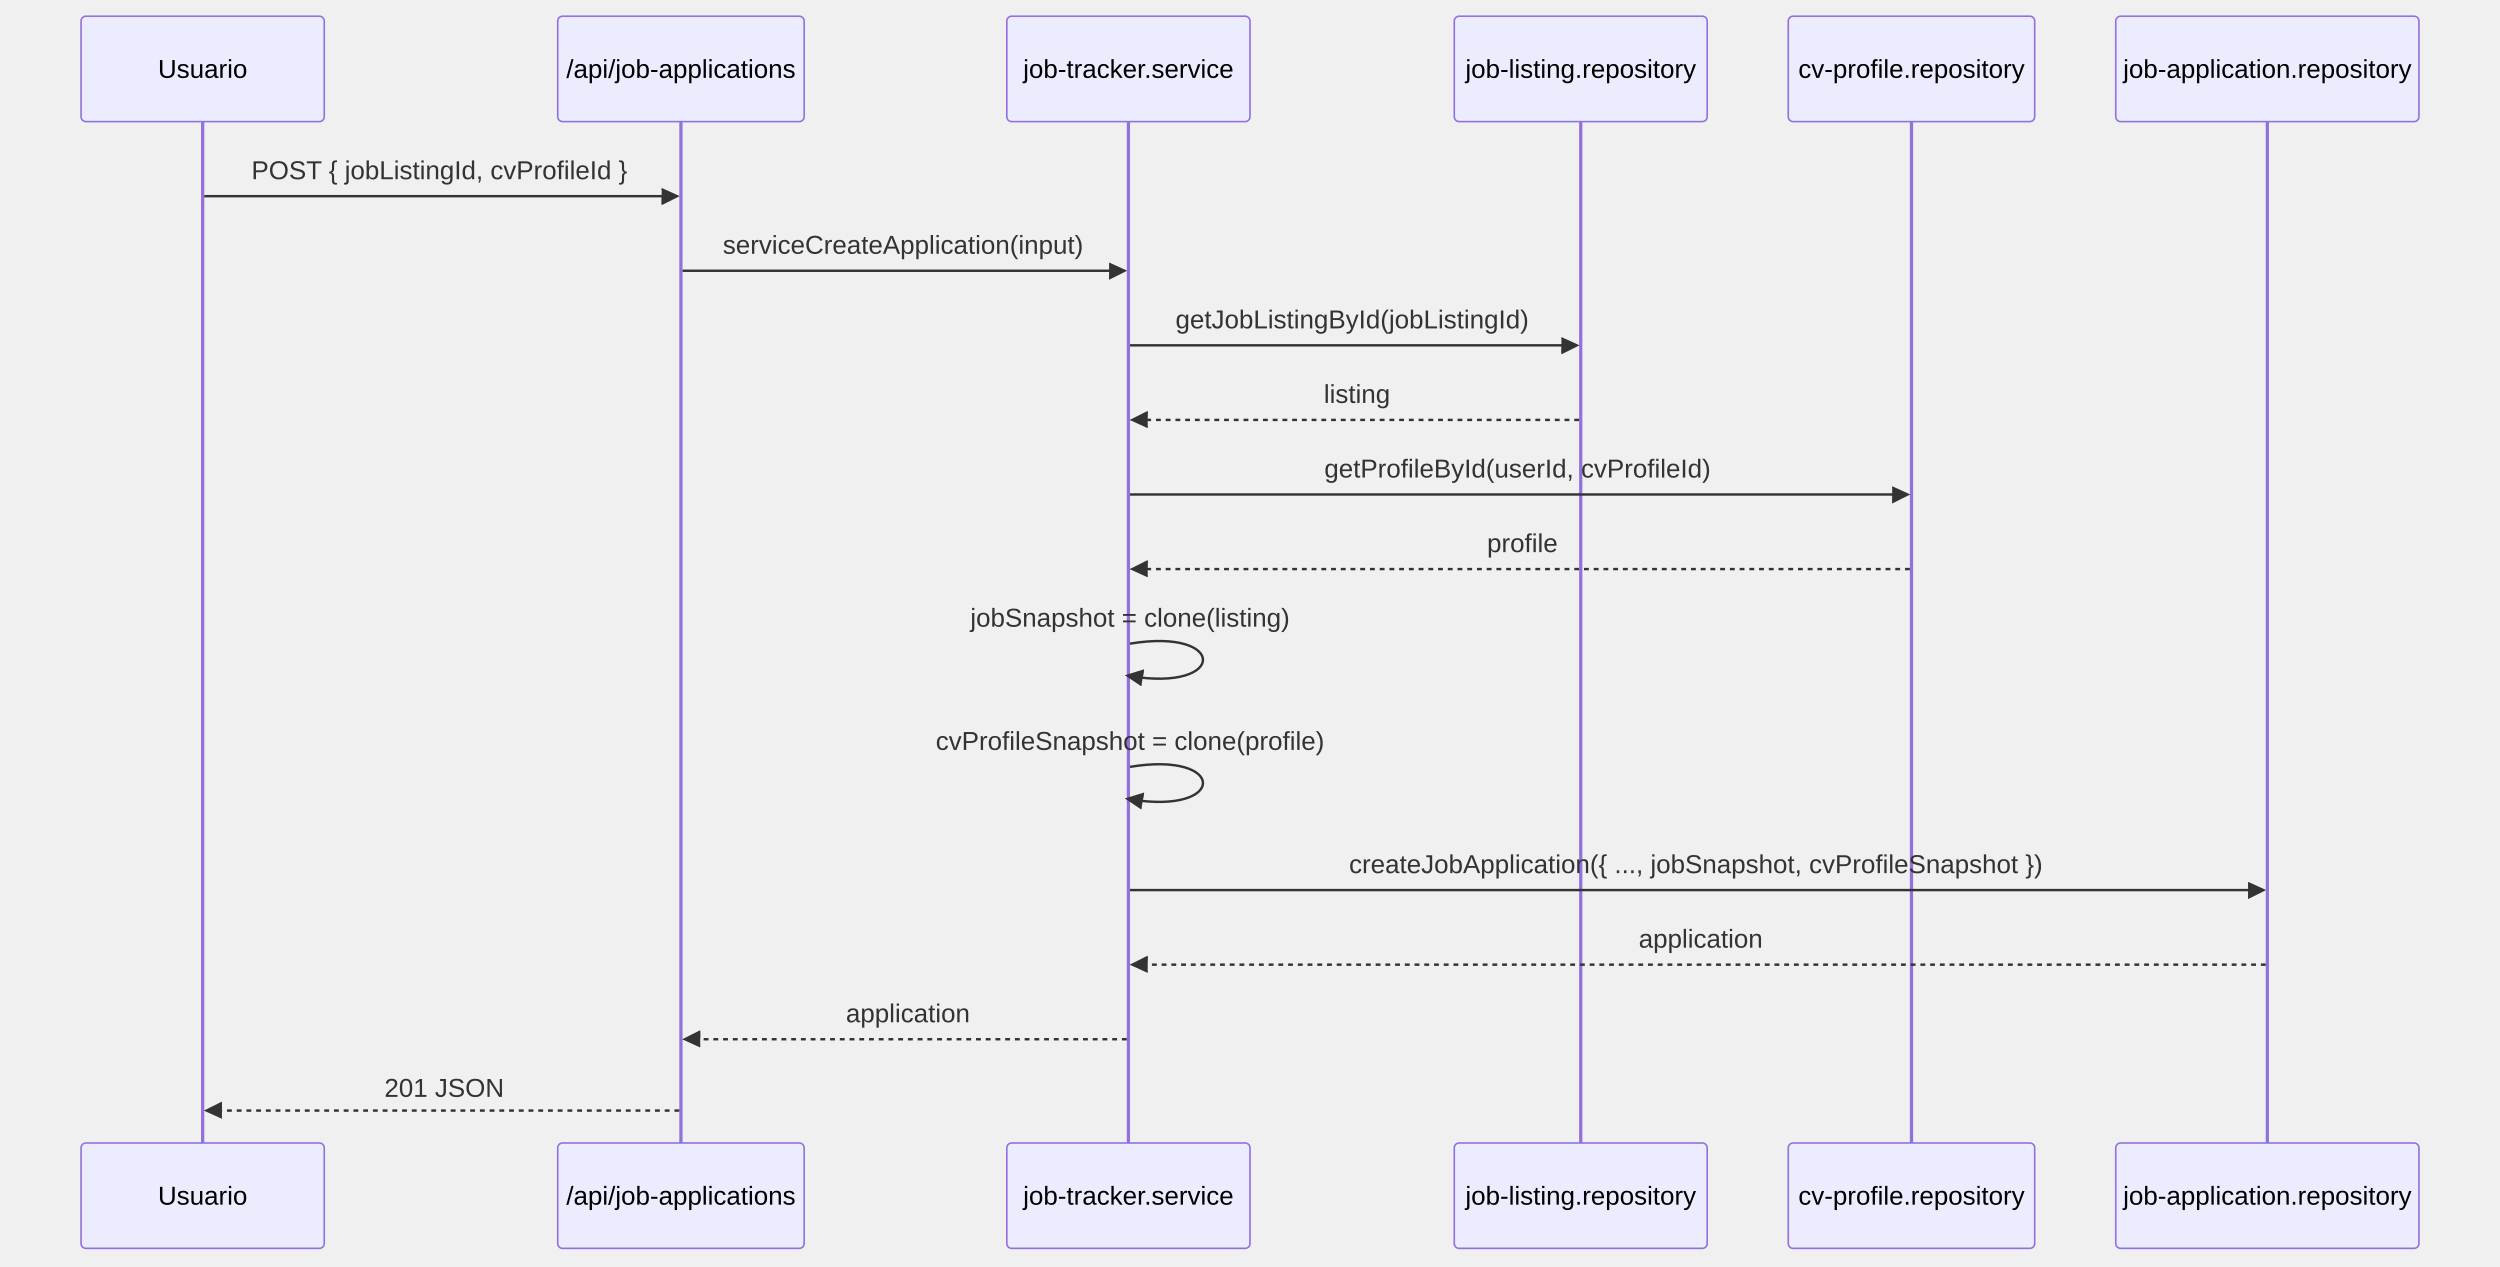
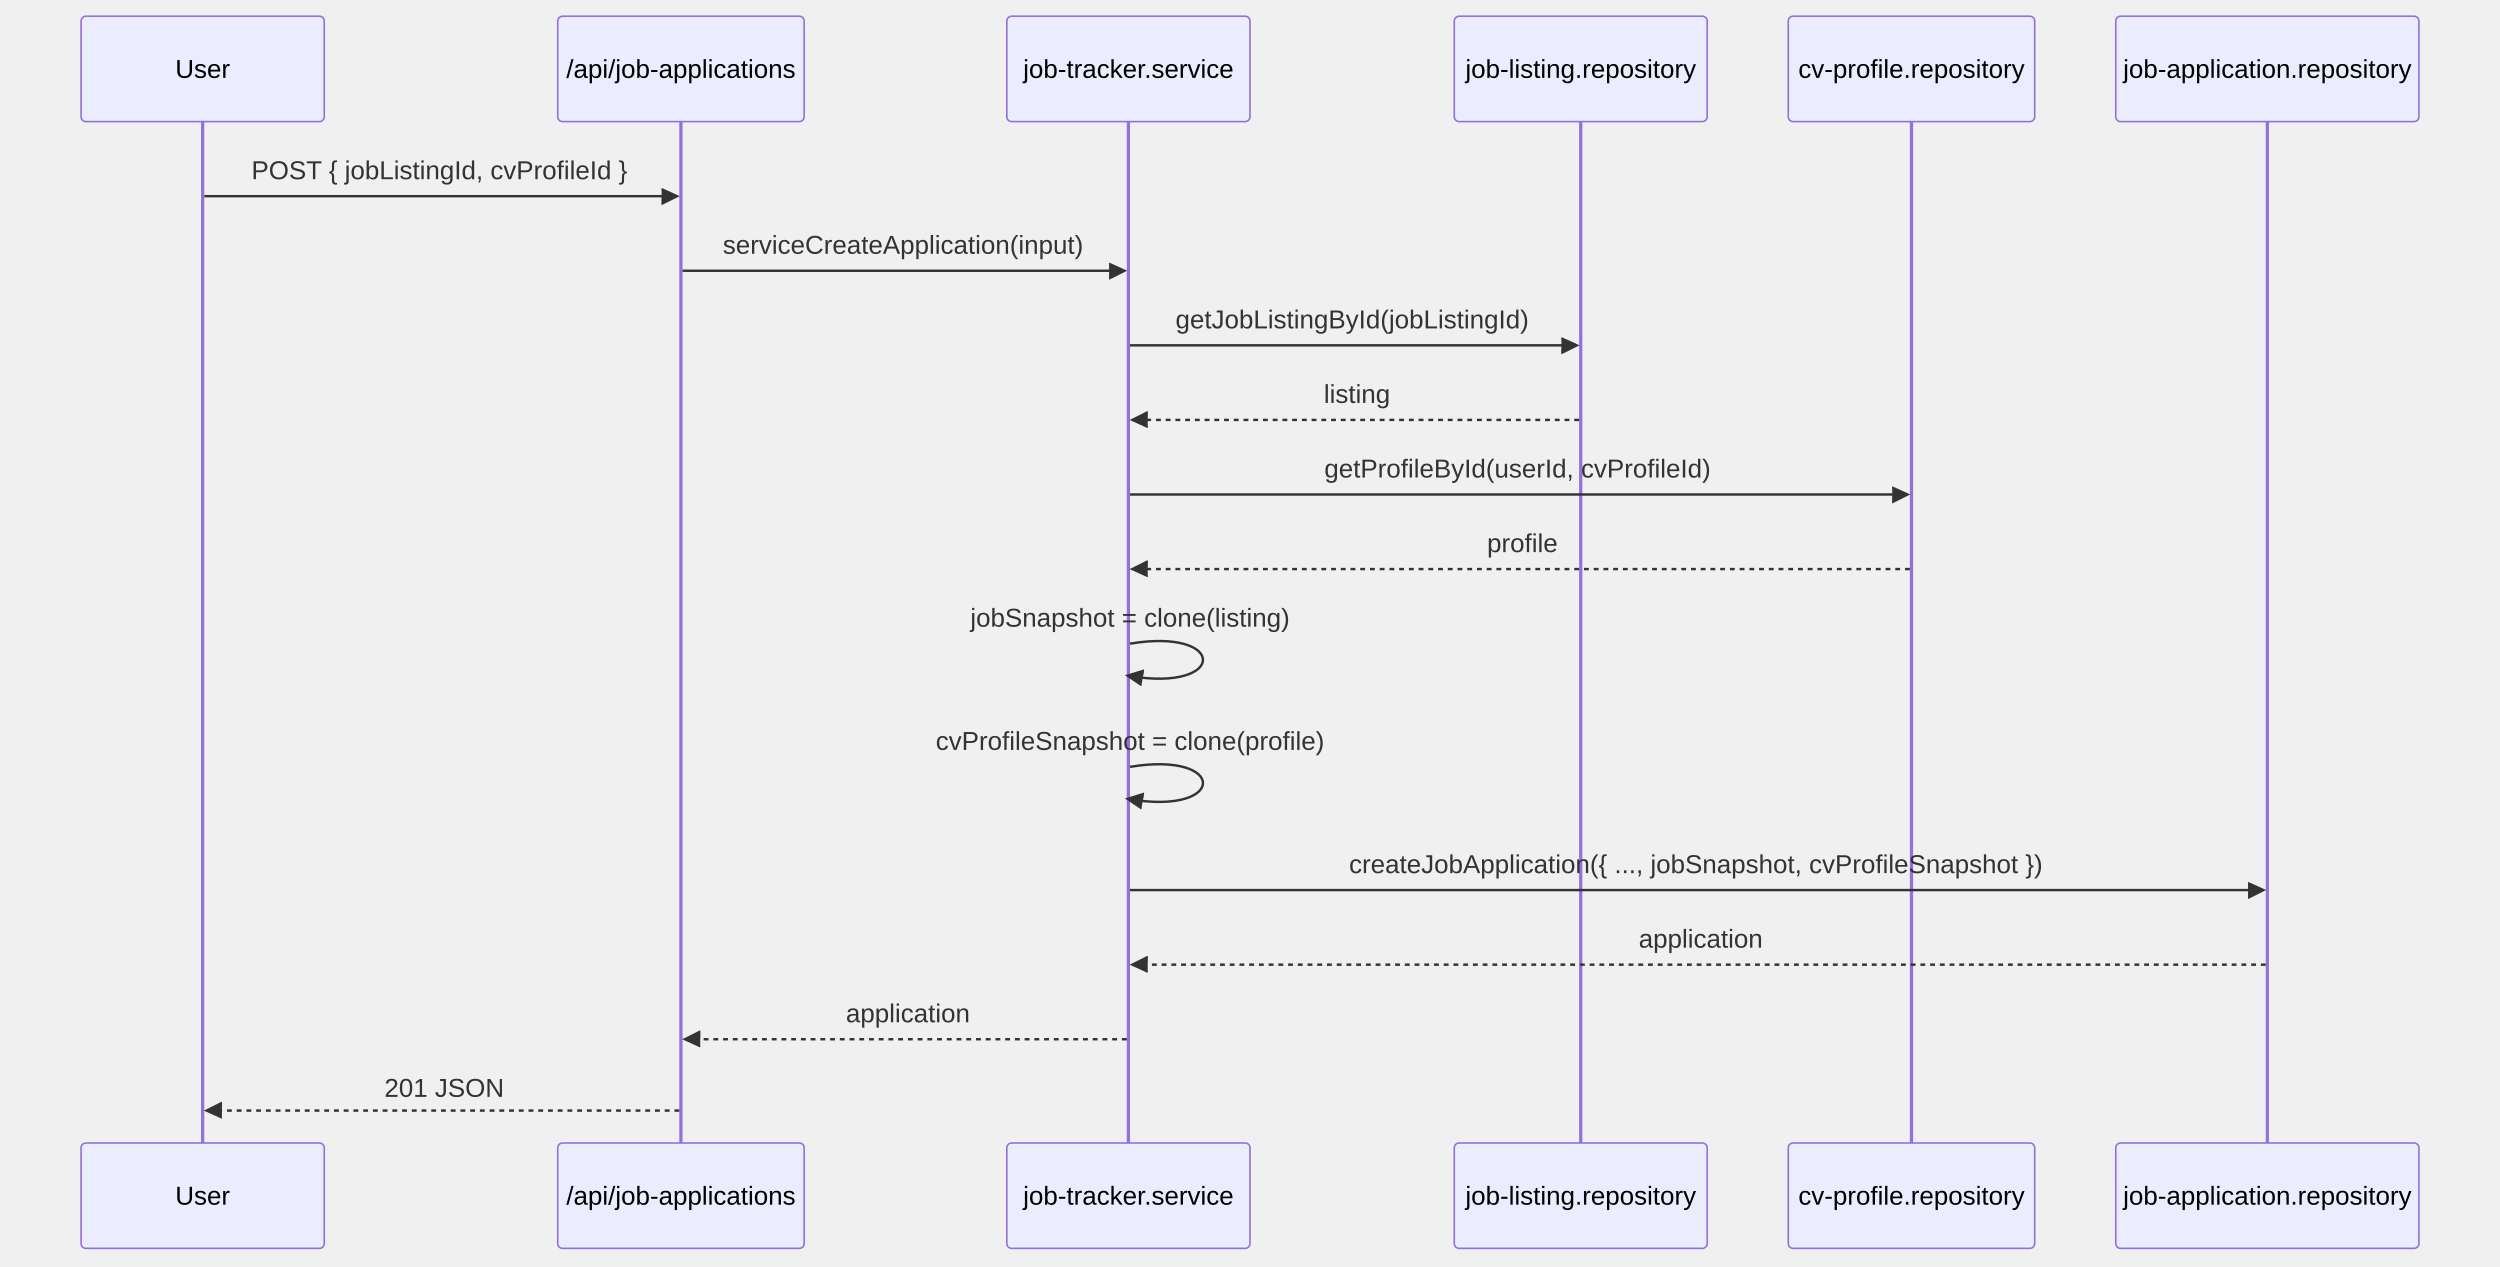
<svg xmlns="http://www.w3.org/2000/svg" id="my-svg" width="100%" style="max-width: 1542px; background-color: transparent;" viewBox="-50 -10 1542 781" role="graphics-document document" aria-roledescription="sequence">
  <g>
    <rect x="1255" y="695" fill="#eaeaea" stroke="#666" width="187" height="65" name="AR" rx="3" ry="3" class="actor actor-bottom" />
    <text x="1348.5" y="727.5" dominant-baseline="central" alignment-baseline="central" class="actor actor-box" style="text-anchor: middle; font-size: 16px; font-weight: 400;">
      <tspan x="1348.5" dy="0">job-application.repository</tspan>
    </text>
  </g>
  <g>
    <rect x="1053" y="695" fill="#eaeaea" stroke="#666" width="152" height="65" name="CR" rx="3" ry="3" class="actor actor-bottom" />
    <text x="1129" y="727.5" dominant-baseline="central" alignment-baseline="central" class="actor actor-box" style="text-anchor: middle; font-size: 16px; font-weight: 400;">
      <tspan x="1129" dy="0">cv-profile.repository</tspan>
    </text>
  </g>
  <g>
    <rect x="847" y="695" fill="#eaeaea" stroke="#666" width="156" height="65" name="LR" rx="3" ry="3" class="actor actor-bottom" />
    <text x="925" y="727.5" dominant-baseline="central" alignment-baseline="central" class="actor actor-box" style="text-anchor: middle; font-size: 16px; font-weight: 400;">
      <tspan x="925" dy="0">job-listing.repository</tspan>
    </text>
  </g>
  <g>
    <rect x="571" y="695" fill="#eaeaea" stroke="#666" width="150" height="65" name="Svc" rx="3" ry="3" class="actor actor-bottom" />
    <text x="646" y="727.5" dominant-baseline="central" alignment-baseline="central" class="actor actor-box" style="text-anchor: middle; font-size: 16px; font-weight: 400;">
      <tspan x="646" dy="0">job-tracker.service</tspan>
    </text>
  </g>
  <g>
    <rect x="294" y="695" fill="#eaeaea" stroke="#666" width="152" height="65" name="App" rx="3" ry="3" class="actor actor-bottom" />
    <text x="370" y="727.5" dominant-baseline="central" alignment-baseline="central" class="actor actor-box" style="text-anchor: middle; font-size: 16px; font-weight: 400;">
      <tspan x="370" dy="0">/api/job-applications</tspan>
    </text>
  </g>
  <g>
    <rect x="0" y="695" fill="#eaeaea" stroke="#666" width="150" height="65" name="U" rx="3" ry="3" class="actor actor-bottom" />
    <text x="75" y="727.5" dominant-baseline="central" alignment-baseline="central" class="actor actor-box" style="text-anchor: middle; font-size: 16px; font-weight: 400;">
-       <tspan x="75" dy="0">Usuario</tspan>
+       <tspan x="75" dy="0">User</tspan>
    </text>
  </g>
  <g>
    <line id="actor5" x1="1348.5" y1="65" x2="1348.5" y2="695" class="actor-line 200" stroke-width="0.5px" stroke="#999" name="AR" data-et="life-line" data-id="AR" />
    <g id="root-5" data-et="participant" data-type="participant" data-id="AR">
      <rect x="1255" y="0" fill="#eaeaea" stroke="#666" width="187" height="65" name="AR" rx="3" ry="3" class="actor actor-top" />
      <text x="1348.5" y="32.5" dominant-baseline="central" alignment-baseline="central" class="actor actor-box" style="text-anchor: middle; font-size: 16px; font-weight: 400;">
        <tspan x="1348.5" dy="0">job-application.repository</tspan>
      </text>
    </g>
  </g>
  <g>
    <line id="actor4" x1="1129" y1="65" x2="1129" y2="695" class="actor-line 200" stroke-width="0.5px" stroke="#999" name="CR" data-et="life-line" data-id="CR" />
    <g id="root-4" data-et="participant" data-type="participant" data-id="CR">
      <rect x="1053" y="0" fill="#eaeaea" stroke="#666" width="152" height="65" name="CR" rx="3" ry="3" class="actor actor-top" />
      <text x="1129" y="32.5" dominant-baseline="central" alignment-baseline="central" class="actor actor-box" style="text-anchor: middle; font-size: 16px; font-weight: 400;">
        <tspan x="1129" dy="0">cv-profile.repository</tspan>
      </text>
    </g>
  </g>
  <g>
    <line id="actor3" x1="925" y1="65" x2="925" y2="695" class="actor-line 200" stroke-width="0.5px" stroke="#999" name="LR" data-et="life-line" data-id="LR" />
    <g id="root-3" data-et="participant" data-type="participant" data-id="LR">
      <rect x="847" y="0" fill="#eaeaea" stroke="#666" width="156" height="65" name="LR" rx="3" ry="3" class="actor actor-top" />
      <text x="925" y="32.5" dominant-baseline="central" alignment-baseline="central" class="actor actor-box" style="text-anchor: middle; font-size: 16px; font-weight: 400;">
        <tspan x="925" dy="0">job-listing.repository</tspan>
      </text>
    </g>
  </g>
  <g>
    <line id="actor2" x1="646" y1="65" x2="646" y2="695" class="actor-line 200" stroke-width="0.5px" stroke="#999" name="Svc" data-et="life-line" data-id="Svc" />
    <g id="root-2" data-et="participant" data-type="participant" data-id="Svc">
      <rect x="571" y="0" fill="#eaeaea" stroke="#666" width="150" height="65" name="Svc" rx="3" ry="3" class="actor actor-top" />
      <text x="646" y="32.5" dominant-baseline="central" alignment-baseline="central" class="actor actor-box" style="text-anchor: middle; font-size: 16px; font-weight: 400;">
        <tspan x="646" dy="0">job-tracker.service</tspan>
      </text>
    </g>
  </g>
  <g>
    <line id="actor1" x1="370" y1="65" x2="370" y2="695" class="actor-line 200" stroke-width="0.5px" stroke="#999" name="App" data-et="life-line" data-id="App" />
    <g id="root-1" data-et="participant" data-type="participant" data-id="App">
      <rect x="294" y="0" fill="#eaeaea" stroke="#666" width="152" height="65" name="App" rx="3" ry="3" class="actor actor-top" />
      <text x="370" y="32.5" dominant-baseline="central" alignment-baseline="central" class="actor actor-box" style="text-anchor: middle; font-size: 16px; font-weight: 400;">
        <tspan x="370" dy="0">/api/job-applications</tspan>
      </text>
    </g>
  </g>
  <g>
    <line id="actor0" x1="75" y1="65" x2="75" y2="695" class="actor-line 200" stroke-width="0.5px" stroke="#999" name="U" data-et="life-line" data-id="U" />
    <g id="root-0" data-et="participant" data-type="participant" data-id="U">
      <rect x="0" y="0" fill="#eaeaea" stroke="#666" width="150" height="65" name="U" rx="3" ry="3" class="actor actor-top" />
      <text x="75" y="32.5" dominant-baseline="central" alignment-baseline="central" class="actor actor-box" style="text-anchor: middle; font-size: 16px; font-weight: 400;">
-         <tspan x="75" dy="0">Usuario</tspan>
+         <tspan x="75" dy="0">User</tspan>
      </text>
    </g>
  </g>
  <style>#my-svg{font-family:"trebuchet ms",verdana,arial,sans-serif;font-size:16px;fill:#333;}@keyframes edge-animation-frame{from{stroke-dashoffset:0;}}@keyframes dash{to{stroke-dashoffset:0;}}#my-svg .edge-animation-slow{stroke-dasharray:9,5!important;stroke-dashoffset:900;animation:dash 50s linear infinite;stroke-linecap:round;}#my-svg .edge-animation-fast{stroke-dasharray:9,5!important;stroke-dashoffset:900;animation:dash 20s linear infinite;stroke-linecap:round;}#my-svg .error-icon{fill:#552222;}#my-svg .error-text{fill:#552222;stroke:#552222;}#my-svg .edge-thickness-normal{stroke-width:1px;}#my-svg .edge-thickness-thick{stroke-width:3.5px;}#my-svg .edge-pattern-solid{stroke-dasharray:0;}#my-svg .edge-thickness-invisible{stroke-width:0;fill:none;}#my-svg .edge-pattern-dashed{stroke-dasharray:3;}#my-svg .edge-pattern-dotted{stroke-dasharray:2;}#my-svg .marker{fill:#333333;stroke:#333333;}#my-svg .marker.cross{stroke:#333333;}#my-svg svg{font-family:"trebuchet ms",verdana,arial,sans-serif;font-size:16px;}#my-svg p{margin:0;}#my-svg .actor{stroke:#9370DB;fill:#ECECFF;stroke-width:1;}#my-svg rect.actor.outer-path[data-look="neo"]{filter:drop-shadow(1px 2px 2px rgba(185, 185, 185, 1));}#my-svg rect.note[data-look="neo"]{stroke:#aaaa33;fill:#fff5ad;filter:drop-shadow(1px 2px 2px rgba(185, 185, 185, 1));}#my-svg text.actor&gt;tspan{fill:black;stroke:none;}#my-svg .actor-line{stroke:#9370DB;}#my-svg .innerArc{stroke-width:1.5;stroke-dasharray:none;}#my-svg .messageLine0{stroke-width:1.5;stroke-dasharray:none;stroke:#333;}#my-svg .messageLine1{stroke-width:1.5;stroke-dasharray:2,2;stroke:#333;}#my-svg [id$="-arrowhead"] path{fill:#333;stroke:#333;}#my-svg .sequenceNumber{fill:white;}#my-svg [id$="-sequencenumber"]{fill:#333;}#my-svg [id$="-crosshead"] path{fill:#333;stroke:#333;}#my-svg .messageText{fill:#333;stroke:none;}#my-svg .labelBox{stroke:#9370DB;fill:#ECECFF;filter:none;}#my-svg .labelText,#my-svg .labelText&gt;tspan{fill:black;stroke:none;}#my-svg .loopText,#my-svg .loopText&gt;tspan{fill:black;stroke:none;}#my-svg .sectionTitle,#my-svg .sectionTitle&gt;tspan{fill:black;stroke:none;}#my-svg .loopLine{stroke-width:2px;stroke-dasharray:2,2;stroke:#9370DB;fill:#9370DB;}#my-svg .note{stroke:#aaaa33;fill:#fff5ad;}#my-svg .noteText,#my-svg .noteText&gt;tspan{fill:black;stroke:none;font-weight:normal;}#my-svg .activation0{fill:#f4f4f4;stroke:#666;}#my-svg .activation1{fill:#f4f4f4;stroke:#666;}#my-svg .activation2{fill:#f4f4f4;stroke:#666;}#my-svg .actorPopupMenu{position:absolute;}#my-svg .actorPopupMenuPanel{position:absolute;fill:#ECECFF;box-shadow:0px 8px 16px 0px rgba(0,0,0,0.2);filter:drop-shadow(3px 5px 2px rgb(0 0 0 / 0.4));}#my-svg .actor-man circle,#my-svg line{fill:#ECECFF;stroke-width:2px;}#my-svg g rect.rect{filter:drop-shadow(1px 2px 2px rgba(185, 185, 185, 1));stroke:#9370DB;}#my-svg .node .neo-node{stroke:#9370DB;}#my-svg [data-look="neo"].node rect,#my-svg [data-look="neo"].cluster rect,#my-svg [data-look="neo"].node polygon{stroke:#9370DB;filter:drop-shadow(1px 2px 2px rgba(185, 185, 185, 1));}#my-svg [data-look="neo"].swimlane.cluster rect{filter:none;}#my-svg [data-look="neo"].node path{stroke:#9370DB;stroke-width:1px;}#my-svg [data-look="neo"].node .outer-path{filter:drop-shadow(1px 2px 2px rgba(185, 185, 185, 1));}#my-svg [data-look="neo"].node .neo-line path{stroke:#9370DB;filter:none;}#my-svg [data-look="neo"].node circle{stroke:#9370DB;filter:drop-shadow(1px 2px 2px rgba(185, 185, 185, 1));}#my-svg [data-look="neo"].node circle .state-start{fill:#000000;}#my-svg [data-look="neo"].icon-shape .icon{fill:#9370DB;filter:drop-shadow(1px 2px 2px rgba(185, 185, 185, 1));}#my-svg [data-look="neo"].icon-shape .icon-neo path{stroke:#9370DB;filter:drop-shadow(1px 2px 2px rgba(185, 185, 185, 1));}#my-svg :root{--mermaid-font-family:"trebuchet ms",verdana,arial,sans-serif;}</style>
  <g />
  <defs>
    <symbol id="my-svg-computer" width="24" height="24">
      <path transform="scale(.5)" d="M2 2v13h20v-13h-20zm18 11h-16v-9h16v9zm-10.228 6l.466-1h3.524l.467 1h-4.457zm14.228 3h-24l2-6h2.104l-1.33 4h18.45l-1.297-4h2.073l2 6zm-5-10h-14v-7h14v7z" />
    </symbol>
  </defs>
  <defs>
    <symbol id="my-svg-database" fill-rule="evenodd" clip-rule="evenodd">
      <path transform="scale(.5)" d="M12.258.001l.256.004.255.005.253.008.251.01.249.012.247.015.246.016.242.019.241.02.239.023.236.024.233.027.231.028.229.031.225.032.223.034.22.036.217.038.214.04.211.041.208.043.205.045.201.046.198.048.194.05.191.051.187.053.183.054.18.056.175.057.172.059.168.06.163.061.16.063.155.064.15.066.074.033.073.033.071.034.07.034.069.035.068.035.067.035.066.035.064.036.064.036.062.036.06.036.06.037.058.037.058.037.055.038.055.038.053.038.052.038.051.039.05.039.048.039.047.039.045.04.044.04.043.04.041.04.04.041.039.041.037.041.036.041.034.041.033.042.032.042.03.042.029.042.027.042.026.043.024.043.023.043.021.043.02.043.018.044.017.043.015.044.013.044.012.044.011.045.009.044.007.045.006.045.004.045.002.045.001.045v17l-.001.045-.002.045-.004.045-.006.045-.007.045-.009.044-.011.045-.012.044-.013.044-.015.044-.017.043-.018.044-.02.043-.021.043-.023.043-.024.043-.026.043-.027.042-.029.042-.03.042-.032.042-.033.042-.034.041-.036.041-.037.041-.039.041-.04.041-.041.04-.043.04-.044.04-.045.04-.047.039-.048.039-.05.039-.051.039-.052.038-.053.038-.055.038-.055.038-.058.037-.058.037-.06.037-.06.036-.062.036-.064.036-.064.036-.066.035-.067.035-.068.035-.069.035-.07.034-.071.034-.073.033-.074.033-.15.066-.155.064-.16.063-.163.061-.168.06-.172.059-.175.057-.18.056-.183.054-.187.053-.191.051-.194.05-.198.048-.201.046-.205.045-.208.043-.211.041-.214.04-.217.038-.22.036-.223.034-.225.032-.229.031-.231.028-.233.027-.236.024-.239.023-.241.02-.242.019-.246.016-.247.015-.249.012-.251.01-.253.008-.255.005-.256.004-.258.001-.258-.001-.256-.004-.255-.005-.253-.008-.251-.01-.249-.012-.247-.015-.245-.016-.243-.019-.241-.02-.238-.023-.236-.024-.234-.027-.231-.028-.228-.031-.226-.032-.223-.034-.22-.036-.217-.038-.214-.04-.211-.041-.208-.043-.204-.045-.201-.046-.198-.048-.195-.05-.19-.051-.187-.053-.184-.054-.179-.056-.176-.057-.172-.059-.167-.06-.164-.061-.159-.063-.155-.064-.151-.066-.074-.033-.072-.033-.072-.034-.07-.034-.069-.035-.068-.035-.067-.035-.066-.035-.064-.036-.063-.036-.062-.036-.061-.036-.06-.037-.058-.037-.057-.037-.056-.038-.055-.038-.053-.038-.052-.038-.051-.039-.049-.039-.049-.039-.046-.039-.046-.04-.044-.04-.043-.04-.041-.04-.04-.041-.039-.041-.037-.041-.036-.041-.034-.041-.033-.042-.032-.042-.03-.042-.029-.042-.027-.042-.026-.043-.024-.043-.023-.043-.021-.043-.02-.043-.018-.044-.017-.043-.015-.044-.013-.044-.012-.044-.011-.045-.009-.044-.007-.045-.006-.045-.004-.045-.002-.045-.001-.045v-17l.001-.045.002-.045.004-.045.006-.045.007-.045.009-.044.011-.045.012-.044.013-.044.015-.044.017-.043.018-.044.02-.043.021-.043.023-.043.024-.043.026-.043.027-.042.029-.042.03-.042.032-.042.033-.042.034-.041.036-.041.037-.041.039-.041.04-.041.041-.04.043-.04.044-.04.046-.04.046-.039.049-.039.049-.039.051-.039.052-.038.053-.038.055-.038.056-.038.057-.037.058-.037.06-.037.061-.036.062-.036.063-.036.064-.036.066-.035.067-.035.068-.035.069-.035.07-.034.072-.034.072-.033.074-.033.151-.066.155-.064.159-.063.164-.061.167-.06.172-.059.176-.057.179-.056.184-.054.187-.053.19-.051.195-.05.198-.048.201-.046.204-.045.208-.043.211-.041.214-.04.217-.038.22-.036.223-.034.226-.032.228-.031.231-.028.234-.027.236-.024.238-.023.241-.02.243-.019.245-.016.247-.015.249-.012.251-.01.253-.008.255-.005.256-.004.258-.001.258.001zm-9.258 20.499v.01l.001.021.003.021.004.022.005.021.006.022.007.022.009.023.01.022.011.023.012.023.013.023.015.023.016.024.017.023.018.024.019.024.021.024.022.025.023.024.024.025.052.049.056.05.061.051.066.051.07.051.075.051.079.052.084.052.088.052.092.052.097.052.102.051.105.052.11.052.114.051.119.051.123.051.127.05.131.05.135.05.139.048.144.049.147.047.152.047.155.047.16.045.163.045.167.043.171.043.176.041.178.041.183.039.187.039.19.037.194.035.197.035.202.033.204.031.209.03.212.029.216.027.219.025.222.024.226.021.23.02.233.018.236.016.24.015.243.012.246.01.249.008.253.005.256.004.259.001.26-.001.257-.004.254-.005.25-.008.247-.011.244-.012.241-.014.237-.016.233-.018.231-.021.226-.021.224-.024.22-.026.216-.027.212-.028.21-.031.205-.031.202-.034.198-.034.194-.036.191-.037.187-.039.183-.04.179-.04.175-.042.172-.043.168-.044.163-.045.16-.046.155-.046.152-.047.148-.048.143-.049.139-.049.136-.05.131-.05.126-.05.123-.051.118-.052.114-.051.11-.052.106-.052.101-.052.096-.052.092-.052.088-.053.083-.051.079-.052.074-.052.07-.051.065-.051.06-.051.056-.05.051-.05.023-.024.023-.025.021-.024.02-.024.019-.024.018-.024.017-.024.015-.023.014-.024.013-.023.012-.023.01-.023.01-.022.008-.022.006-.022.006-.022.004-.022.004-.021.001-.021.001-.021v-4.127l-.077.055-.08.053-.083.054-.085.053-.087.052-.09.052-.093.051-.095.05-.097.05-.1.049-.102.049-.105.048-.106.047-.109.047-.111.046-.114.045-.115.045-.118.044-.12.043-.122.042-.124.042-.126.041-.128.04-.13.04-.132.038-.134.038-.135.037-.138.037-.139.035-.142.035-.143.034-.144.033-.147.032-.148.031-.15.03-.151.03-.153.029-.154.027-.156.027-.158.026-.159.025-.161.024-.162.023-.163.022-.165.021-.166.02-.167.019-.169.018-.169.017-.171.016-.173.015-.173.014-.175.013-.175.012-.177.011-.178.01-.179.008-.179.008-.181.006-.182.005-.182.004-.184.003-.184.002h-.37l-.184-.002-.184-.003-.182-.004-.182-.005-.181-.006-.179-.008-.179-.008-.178-.01-.176-.011-.176-.012-.175-.013-.173-.014-.172-.015-.171-.016-.17-.017-.169-.018-.167-.019-.166-.02-.165-.021-.163-.022-.162-.023-.161-.024-.159-.025-.157-.026-.156-.027-.155-.027-.153-.029-.151-.03-.15-.03-.148-.031-.146-.032-.145-.033-.143-.034-.141-.035-.14-.035-.137-.037-.136-.037-.134-.038-.132-.038-.13-.04-.128-.04-.126-.041-.124-.042-.122-.042-.12-.044-.117-.043-.116-.045-.113-.045-.112-.046-.109-.047-.106-.047-.105-.048-.102-.049-.1-.049-.097-.05-.095-.05-.093-.052-.09-.051-.087-.052-.085-.053-.083-.054-.08-.054-.077-.054v4.127zm0-5.654v.011l.001.021.003.021.004.021.005.022.006.022.007.022.009.022.01.022.011.023.012.023.013.023.015.024.016.023.017.024.018.024.019.024.021.024.022.024.023.025.024.024.052.05.056.05.061.05.066.051.07.051.075.052.079.051.084.052.088.052.092.052.097.052.102.052.105.052.11.051.114.051.119.052.123.05.127.051.131.05.135.049.139.049.144.048.147.048.152.047.155.046.16.045.163.045.167.044.171.042.176.042.178.04.183.04.187.038.19.037.194.036.197.034.202.033.204.032.209.03.212.028.216.027.219.025.222.024.226.022.23.02.233.018.236.016.24.014.243.012.246.01.249.008.253.006.256.003.259.001.26-.001.257-.003.254-.006.25-.008.247-.01.244-.012.241-.015.237-.016.233-.018.231-.02.226-.022.224-.024.22-.025.216-.027.212-.029.21-.03.205-.032.202-.033.198-.035.194-.036.191-.037.187-.039.183-.039.179-.041.175-.042.172-.043.168-.044.163-.045.16-.045.155-.047.152-.047.148-.048.143-.048.139-.05.136-.049.131-.05.126-.051.123-.051.118-.051.114-.052.11-.052.106-.052.101-.052.096-.052.092-.052.088-.052.083-.052.079-.052.074-.051.07-.052.065-.051.06-.05.056-.051.051-.049.023-.025.023-.024.021-.025.02-.024.019-.024.018-.024.017-.024.015-.023.014-.023.013-.024.012-.022.01-.023.01-.023.008-.022.006-.022.006-.022.004-.021.004-.022.001-.021.001-.021v-4.139l-.077.054-.08.054-.083.054-.085.052-.087.053-.09.051-.093.051-.095.051-.097.05-.1.049-.102.049-.105.048-.106.047-.109.047-.111.046-.114.045-.115.044-.118.044-.12.044-.122.042-.124.042-.126.041-.128.04-.13.039-.132.039-.134.038-.135.037-.138.036-.139.036-.142.035-.143.033-.144.033-.147.033-.148.031-.15.03-.151.03-.153.028-.154.028-.156.027-.158.026-.159.025-.161.024-.162.023-.163.022-.165.021-.166.02-.167.019-.169.018-.169.017-.171.016-.173.015-.173.014-.175.013-.175.012-.177.011-.178.009-.179.009-.179.007-.181.007-.182.005-.182.004-.184.003-.184.002h-.37l-.184-.002-.184-.003-.182-.004-.182-.005-.181-.007-.179-.007-.179-.009-.178-.009-.176-.011-.176-.012-.175-.013-.173-.014-.172-.015-.171-.016-.17-.017-.169-.018-.167-.019-.166-.02-.165-.021-.163-.022-.162-.023-.161-.024-.159-.025-.157-.026-.156-.027-.155-.028-.153-.028-.151-.03-.15-.03-.148-.031-.146-.033-.145-.033-.143-.033-.141-.035-.14-.036-.137-.036-.136-.037-.134-.038-.132-.039-.13-.039-.128-.04-.126-.041-.124-.042-.122-.043-.12-.043-.117-.044-.116-.044-.113-.046-.112-.046-.109-.046-.106-.047-.105-.048-.102-.049-.1-.049-.097-.05-.095-.051-.093-.051-.09-.051-.087-.053-.085-.052-.083-.054-.08-.054-.077-.054v4.139zm0-5.666v.011l.001.02.003.022.004.021.005.022.006.021.007.022.009.023.01.022.011.023.012.023.013.023.015.023.016.024.017.024.018.023.019.024.021.025.022.024.023.024.024.025.052.05.056.05.061.05.066.051.07.051.075.052.079.051.084.052.088.052.092.052.097.052.102.052.105.051.11.052.114.051.119.051.123.051.127.05.131.05.135.05.139.049.144.048.147.048.152.047.155.046.16.045.163.045.167.043.171.043.176.042.178.04.183.04.187.038.19.037.194.036.197.034.202.033.204.032.209.03.212.028.216.027.219.025.222.024.226.021.23.02.233.018.236.017.24.014.243.012.246.01.249.008.253.006.256.003.259.001.26-.001.257-.003.254-.006.25-.008.247-.01.244-.013.241-.014.237-.016.233-.018.231-.02.226-.022.224-.024.22-.025.216-.027.212-.029.21-.03.205-.032.202-.033.198-.035.194-.036.191-.037.187-.039.183-.039.179-.041.175-.042.172-.043.168-.044.163-.045.16-.045.155-.047.152-.047.148-.048.143-.049.139-.049.136-.049.131-.051.126-.05.123-.051.118-.052.114-.051.11-.052.106-.052.101-.052.096-.052.092-.052.088-.052.083-.052.079-.052.074-.052.07-.051.065-.051.06-.051.056-.05.051-.049.023-.025.023-.025.021-.024.02-.024.019-.024.018-.024.017-.024.015-.023.014-.024.013-.023.012-.023.01-.022.01-.023.008-.022.006-.022.006-.022.004-.022.004-.021.001-.021.001-.021v-4.153l-.077.054-.08.054-.083.053-.085.053-.087.053-.09.051-.093.051-.095.051-.097.05-.1.049-.102.048-.105.048-.106.048-.109.046-.111.046-.114.046-.115.044-.118.044-.12.043-.122.043-.124.042-.126.041-.128.04-.13.039-.132.039-.134.038-.135.037-.138.036-.139.036-.142.034-.143.034-.144.033-.147.032-.148.032-.15.03-.151.03-.153.028-.154.028-.156.027-.158.026-.159.024-.161.024-.162.023-.163.023-.165.021-.166.02-.167.019-.169.018-.169.017-.171.016-.173.015-.173.014-.175.013-.175.012-.177.01-.178.01-.179.009-.179.007-.181.006-.182.006-.182.004-.184.003-.184.001-.185.001-.185-.001-.184-.001-.184-.003-.182-.004-.182-.006-.181-.006-.179-.007-.179-.009-.178-.01-.176-.01-.176-.012-.175-.013-.173-.014-.172-.015-.171-.016-.17-.017-.169-.018-.167-.019-.166-.02-.165-.021-.163-.023-.162-.023-.161-.024-.159-.024-.157-.026-.156-.027-.155-.028-.153-.028-.151-.03-.15-.03-.148-.032-.146-.032-.145-.033-.143-.034-.141-.034-.14-.036-.137-.036-.136-.037-.134-.038-.132-.039-.13-.039-.128-.041-.126-.041-.124-.041-.122-.043-.12-.043-.117-.044-.116-.044-.113-.046-.112-.046-.109-.046-.106-.048-.105-.048-.102-.048-.1-.05-.097-.049-.095-.051-.093-.051-.09-.052-.087-.052-.085-.053-.083-.053-.08-.054-.077-.054v4.153zm8.74-8.179l-.257.004-.254.005-.25.008-.247.011-.244.012-.241.014-.237.016-.233.018-.231.021-.226.022-.224.023-.22.026-.216.027-.212.028-.21.031-.205.032-.202.033-.198.034-.194.036-.191.038-.187.038-.183.04-.179.041-.175.042-.172.043-.168.043-.163.045-.16.046-.155.046-.152.048-.148.048-.143.048-.139.049-.136.05-.131.05-.126.051-.123.051-.118.051-.114.052-.11.052-.106.052-.101.052-.096.052-.092.052-.088.052-.083.052-.079.052-.074.051-.07.052-.065.051-.06.05-.056.05-.051.05-.023.025-.023.024-.021.024-.02.025-.019.024-.018.024-.017.023-.015.024-.014.023-.013.023-.012.023-.01.023-.01.022-.008.022-.006.023-.006.021-.004.022-.004.021-.001.021-.001.021.001.021.001.021.004.021.004.022.006.021.006.023.008.022.01.022.01.023.012.023.013.023.014.023.015.024.017.023.018.024.019.024.02.025.021.024.023.024.023.025.051.05.056.05.06.05.065.051.07.052.074.051.079.052.083.052.088.052.092.052.096.052.101.052.106.052.11.052.114.052.118.051.123.051.126.051.131.05.136.05.139.049.143.048.148.048.152.048.155.046.16.046.163.045.168.043.172.043.175.042.179.041.183.04.187.038.191.038.194.036.198.034.202.033.205.032.21.031.212.028.216.027.22.026.224.023.226.022.231.021.233.018.237.016.241.014.244.012.247.011.25.008.254.005.257.004.26.001.26-.001.257-.004.254-.005.25-.008.247-.011.244-.012.241-.014.237-.016.233-.018.231-.021.226-.022.224-.023.22-.026.216-.027.212-.028.21-.031.205-.032.202-.033.198-.034.194-.036.191-.038.187-.038.183-.04.179-.041.175-.042.172-.043.168-.043.163-.045.16-.046.155-.046.152-.048.148-.048.143-.048.139-.049.136-.05.131-.05.126-.051.123-.051.118-.051.114-.052.11-.052.106-.052.101-.052.096-.052.092-.052.088-.052.083-.052.079-.052.074-.051.07-.052.065-.051.06-.05.056-.05.051-.05.023-.025.023-.024.021-.024.02-.025.019-.024.018-.024.017-.023.015-.024.014-.023.013-.023.012-.023.01-.023.01-.022.008-.022.006-.023.006-.021.004-.022.004-.021.001-.021.001-.021-.001-.021-.001-.021-.004-.021-.004-.022-.006-.021-.006-.023-.008-.022-.01-.022-.01-.023-.012-.023-.013-.023-.014-.023-.015-.024-.017-.023-.018-.024-.019-.024-.02-.025-.021-.024-.023-.024-.023-.025-.051-.05-.056-.05-.06-.05-.065-.051-.07-.052-.074-.051-.079-.052-.083-.052-.088-.052-.092-.052-.096-.052-.101-.052-.106-.052-.11-.052-.114-.052-.118-.051-.123-.051-.126-.051-.131-.05-.136-.05-.139-.049-.143-.048-.148-.048-.152-.048-.155-.046-.16-.046-.163-.045-.168-.043-.172-.043-.175-.042-.179-.041-.183-.04-.187-.038-.191-.038-.194-.036-.198-.034-.202-.033-.205-.032-.21-.031-.212-.028-.216-.027-.22-.026-.224-.023-.226-.022-.231-.021-.233-.018-.237-.016-.241-.014-.244-.012-.247-.011-.25-.008-.254-.005-.257-.004-.26-.001-.26.001z" />
    </symbol>
  </defs>
  <defs>
    <symbol id="my-svg-clock" width="24" height="24">
      <path transform="scale(.5)" d="M12 2c5.514 0 10 4.486 10 10s-4.486 10-10 10-10-4.486-10-10 4.486-10 10-10zm0-2c-6.627 0-12 5.373-12 12s5.373 12 12 12 12-5.373 12-12-5.373-12-12-12zm5.848 12.459c.202.038.202.333.001.372-1.907.361-6.045 1.111-6.547 1.111-.719 0-1.301-.582-1.301-1.301 0-.512.77-5.447 1.125-7.445.034-.192.312-.181.343.014l.985 6.238 5.394 1.011z" />
    </symbol>
  </defs>
  <defs>
    <marker id="my-svg-arrowhead" refX="7.9" refY="5" markerUnits="userSpaceOnUse" markerWidth="12" markerHeight="12" orient="auto-start-reverse">
      <path d="M -1 0 L 10 5 L 0 10 z" />
    </marker>
  </defs>
  <defs>
    <marker id="my-svg-crosshead" markerWidth="15" markerHeight="8" orient="auto" refX="4" refY="4.5">
      <path fill="none" stroke="#000000" stroke-width="1pt" d="M 1,2 L 6,7 M 6,2 L 1,7" style="stroke-dasharray: 0, 0;" />
    </marker>
  </defs>
  <defs>
    <marker id="my-svg-filled-head" refX="15.5" refY="7" markerWidth="20" markerHeight="28" orient="auto">
      <path d="M 18,7 L9,13 L14,7 L9,1 Z" />
    </marker>
  </defs>
  <defs>
    <marker id="my-svg-sequencenumber" refX="15" refY="15" markerWidth="60" markerHeight="40" orient="auto">
      <circle cx="15" cy="15" r="6" />
    </marker>
  </defs>
  <defs>
    <marker id="my-svg-solidTopArrowHead" refX="7.9" refY="7.25" markerUnits="userSpaceOnUse" markerWidth="12" markerHeight="12" orient="auto-start-reverse">
      <path d="M 0 0 L 10 8 L 0 8 z" />
    </marker>
  </defs>
  <defs>
    <marker id="my-svg-solidBottomArrowHead" refX="7.9" refY="0.75" markerUnits="userSpaceOnUse" markerWidth="12" markerHeight="12" orient="auto-start-reverse">
      <path d="M 0 0 L 10 0 L 0 8 z" />
    </marker>
  </defs>
  <defs>
    <marker id="my-svg-stickTopArrowHead" refX="7.5" refY="7" markerUnits="userSpaceOnUse" markerWidth="12" markerHeight="12" orient="auto-start-reverse">
      <path d="M 0 0 L 7 7" stroke="black" stroke-width="1.5" fill="none" />
    </marker>
  </defs>
  <defs>
    <marker id="my-svg-stickBottomArrowHead" refX="7.5" refY="0" markerUnits="userSpaceOnUse" markerWidth="12" markerHeight="12" orient="auto-start-reverse">
      <path d="M 0 7 L 7 0" stroke="black" stroke-width="1.5" fill="none" />
    </marker>
  </defs>
  <text x="221" y="80" text-anchor="middle" dominant-baseline="middle" alignment-baseline="middle" class="messageText" dy="1em" style="font-size: 16px; font-weight: 400;">POST { jobListingId, cvProfileId }</text>
  <line x1="76" y1="111" x2="366" y2="111" class="messageLine0" data-et="message" data-id="i0" data-from="U" data-to="App" stroke-width="2" stroke="none" marker-end="url(#my-svg-arrowhead)" style="fill: none;" />
  <text x="507" y="126" text-anchor="middle" dominant-baseline="middle" alignment-baseline="middle" class="messageText" dy="1em" style="font-size: 16px; font-weight: 400;">serviceCreateApplication(input)</text>
  <line x1="371" y1="157" x2="642" y2="157" class="messageLine0" data-et="message" data-id="i1" data-from="App" data-to="Svc" stroke-width="2" stroke="none" marker-end="url(#my-svg-arrowhead)" style="fill: none;" />
  <text x="784" y="172" text-anchor="middle" dominant-baseline="middle" alignment-baseline="middle" class="messageText" dy="1em" style="font-size: 16px; font-weight: 400;">getJobListingById(jobListingId)</text>
  <line x1="647" y1="203" x2="921" y2="203" class="messageLine0" data-et="message" data-id="i2" data-from="Svc" data-to="LR" stroke-width="2" stroke="none" marker-end="url(#my-svg-arrowhead)" style="fill: none;" />
  <text x="787" y="218" text-anchor="middle" dominant-baseline="middle" alignment-baseline="middle" class="messageText" dy="1em" style="font-size: 16px; font-weight: 400;">listing</text>
  <line x1="924" y1="249" x2="650" y2="249" class="messageLine1" data-et="message" data-id="i3" data-from="LR" data-to="Svc" stroke-width="2" stroke="none" marker-end="url(#my-svg-arrowhead)" style="stroke-dasharray: 3, 3; fill: none;" />
  <text x="886" y="264" text-anchor="middle" dominant-baseline="middle" alignment-baseline="middle" class="messageText" dy="1em" style="font-size: 16px; font-weight: 400;">getProfileById(userId, cvProfileId)</text>
  <line x1="647" y1="295" x2="1125" y2="295" class="messageLine0" data-et="message" data-id="i4" data-from="Svc" data-to="CR" stroke-width="2" stroke="none" marker-end="url(#my-svg-arrowhead)" style="fill: none;" />
  <text x="889" y="310" text-anchor="middle" dominant-baseline="middle" alignment-baseline="middle" class="messageText" dy="1em" style="font-size: 16px; font-weight: 400;">profile</text>
  <line x1="1128" y1="341" x2="650" y2="341" class="messageLine1" data-et="message" data-id="i5" data-from="CR" data-to="Svc" stroke-width="2" stroke="none" marker-end="url(#my-svg-arrowhead)" style="stroke-dasharray: 3, 3; fill: none;" />
  <text x="647" y="356" text-anchor="middle" dominant-baseline="middle" alignment-baseline="middle" class="messageText" dy="1em" style="font-size: 16px; font-weight: 400;">jobSnapshot = clone(listing)</text>
  <path d="M 647,387 C 707,377 707,417 647,407" class="messageLine0" data-et="message" data-id="i6" data-from="Svc" data-to="Svc" stroke-width="2" stroke="none" marker-end="url(#my-svg-arrowhead)" style="fill: none;" />
  <text x="647" y="432" text-anchor="middle" dominant-baseline="middle" alignment-baseline="middle" class="messageText" dy="1em" style="font-size: 16px; font-weight: 400;">cvProfileSnapshot = clone(profile)</text>
  <path d="M 647,463 C 707,453 707,493 647,483" class="messageLine0" data-et="message" data-id="i7" data-from="Svc" data-to="Svc" stroke-width="2" stroke="none" marker-end="url(#my-svg-arrowhead)" style="fill: none;" />
  <text x="996" y="508" text-anchor="middle" dominant-baseline="middle" alignment-baseline="middle" class="messageText" dy="1em" style="font-size: 16px; font-weight: 400;">createJobApplication({ ..., jobSnapshot, cvProfileSnapshot })</text>
  <line x1="647" y1="539" x2="1344.5" y2="539" class="messageLine0" data-et="message" data-id="i8" data-from="Svc" data-to="AR" stroke-width="2" stroke="none" marker-end="url(#my-svg-arrowhead)" style="fill: none;" />
  <text x="999" y="554" text-anchor="middle" dominant-baseline="middle" alignment-baseline="middle" class="messageText" dy="1em" style="font-size: 16px; font-weight: 400;">application</text>
  <line x1="1347.5" y1="585" x2="650" y2="585" class="messageLine1" data-et="message" data-id="i9" data-from="AR" data-to="Svc" stroke-width="2" stroke="none" marker-end="url(#my-svg-arrowhead)" style="stroke-dasharray: 3, 3; fill: none;" />
  <text x="510" y="600" text-anchor="middle" dominant-baseline="middle" alignment-baseline="middle" class="messageText" dy="1em" style="font-size: 16px; font-weight: 400;">application</text>
  <line x1="645" y1="631" x2="374" y2="631" class="messageLine1" data-et="message" data-id="i10" data-from="Svc" data-to="App" stroke-width="2" stroke="none" marker-end="url(#my-svg-arrowhead)" style="stroke-dasharray: 3, 3; fill: none;" />
  <text x="224" y="646" text-anchor="middle" dominant-baseline="middle" alignment-baseline="middle" class="messageText" dy="1em" style="font-size: 16px; font-weight: 400;">201 JSON</text>
  <line x1="369" y1="675" x2="79" y2="675" class="messageLine1" data-et="message" data-id="i11" data-from="App" data-to="U" stroke-width="2" stroke="none" marker-end="url(#my-svg-arrowhead)" style="stroke-dasharray: 3, 3; fill: none;" />
</svg>
